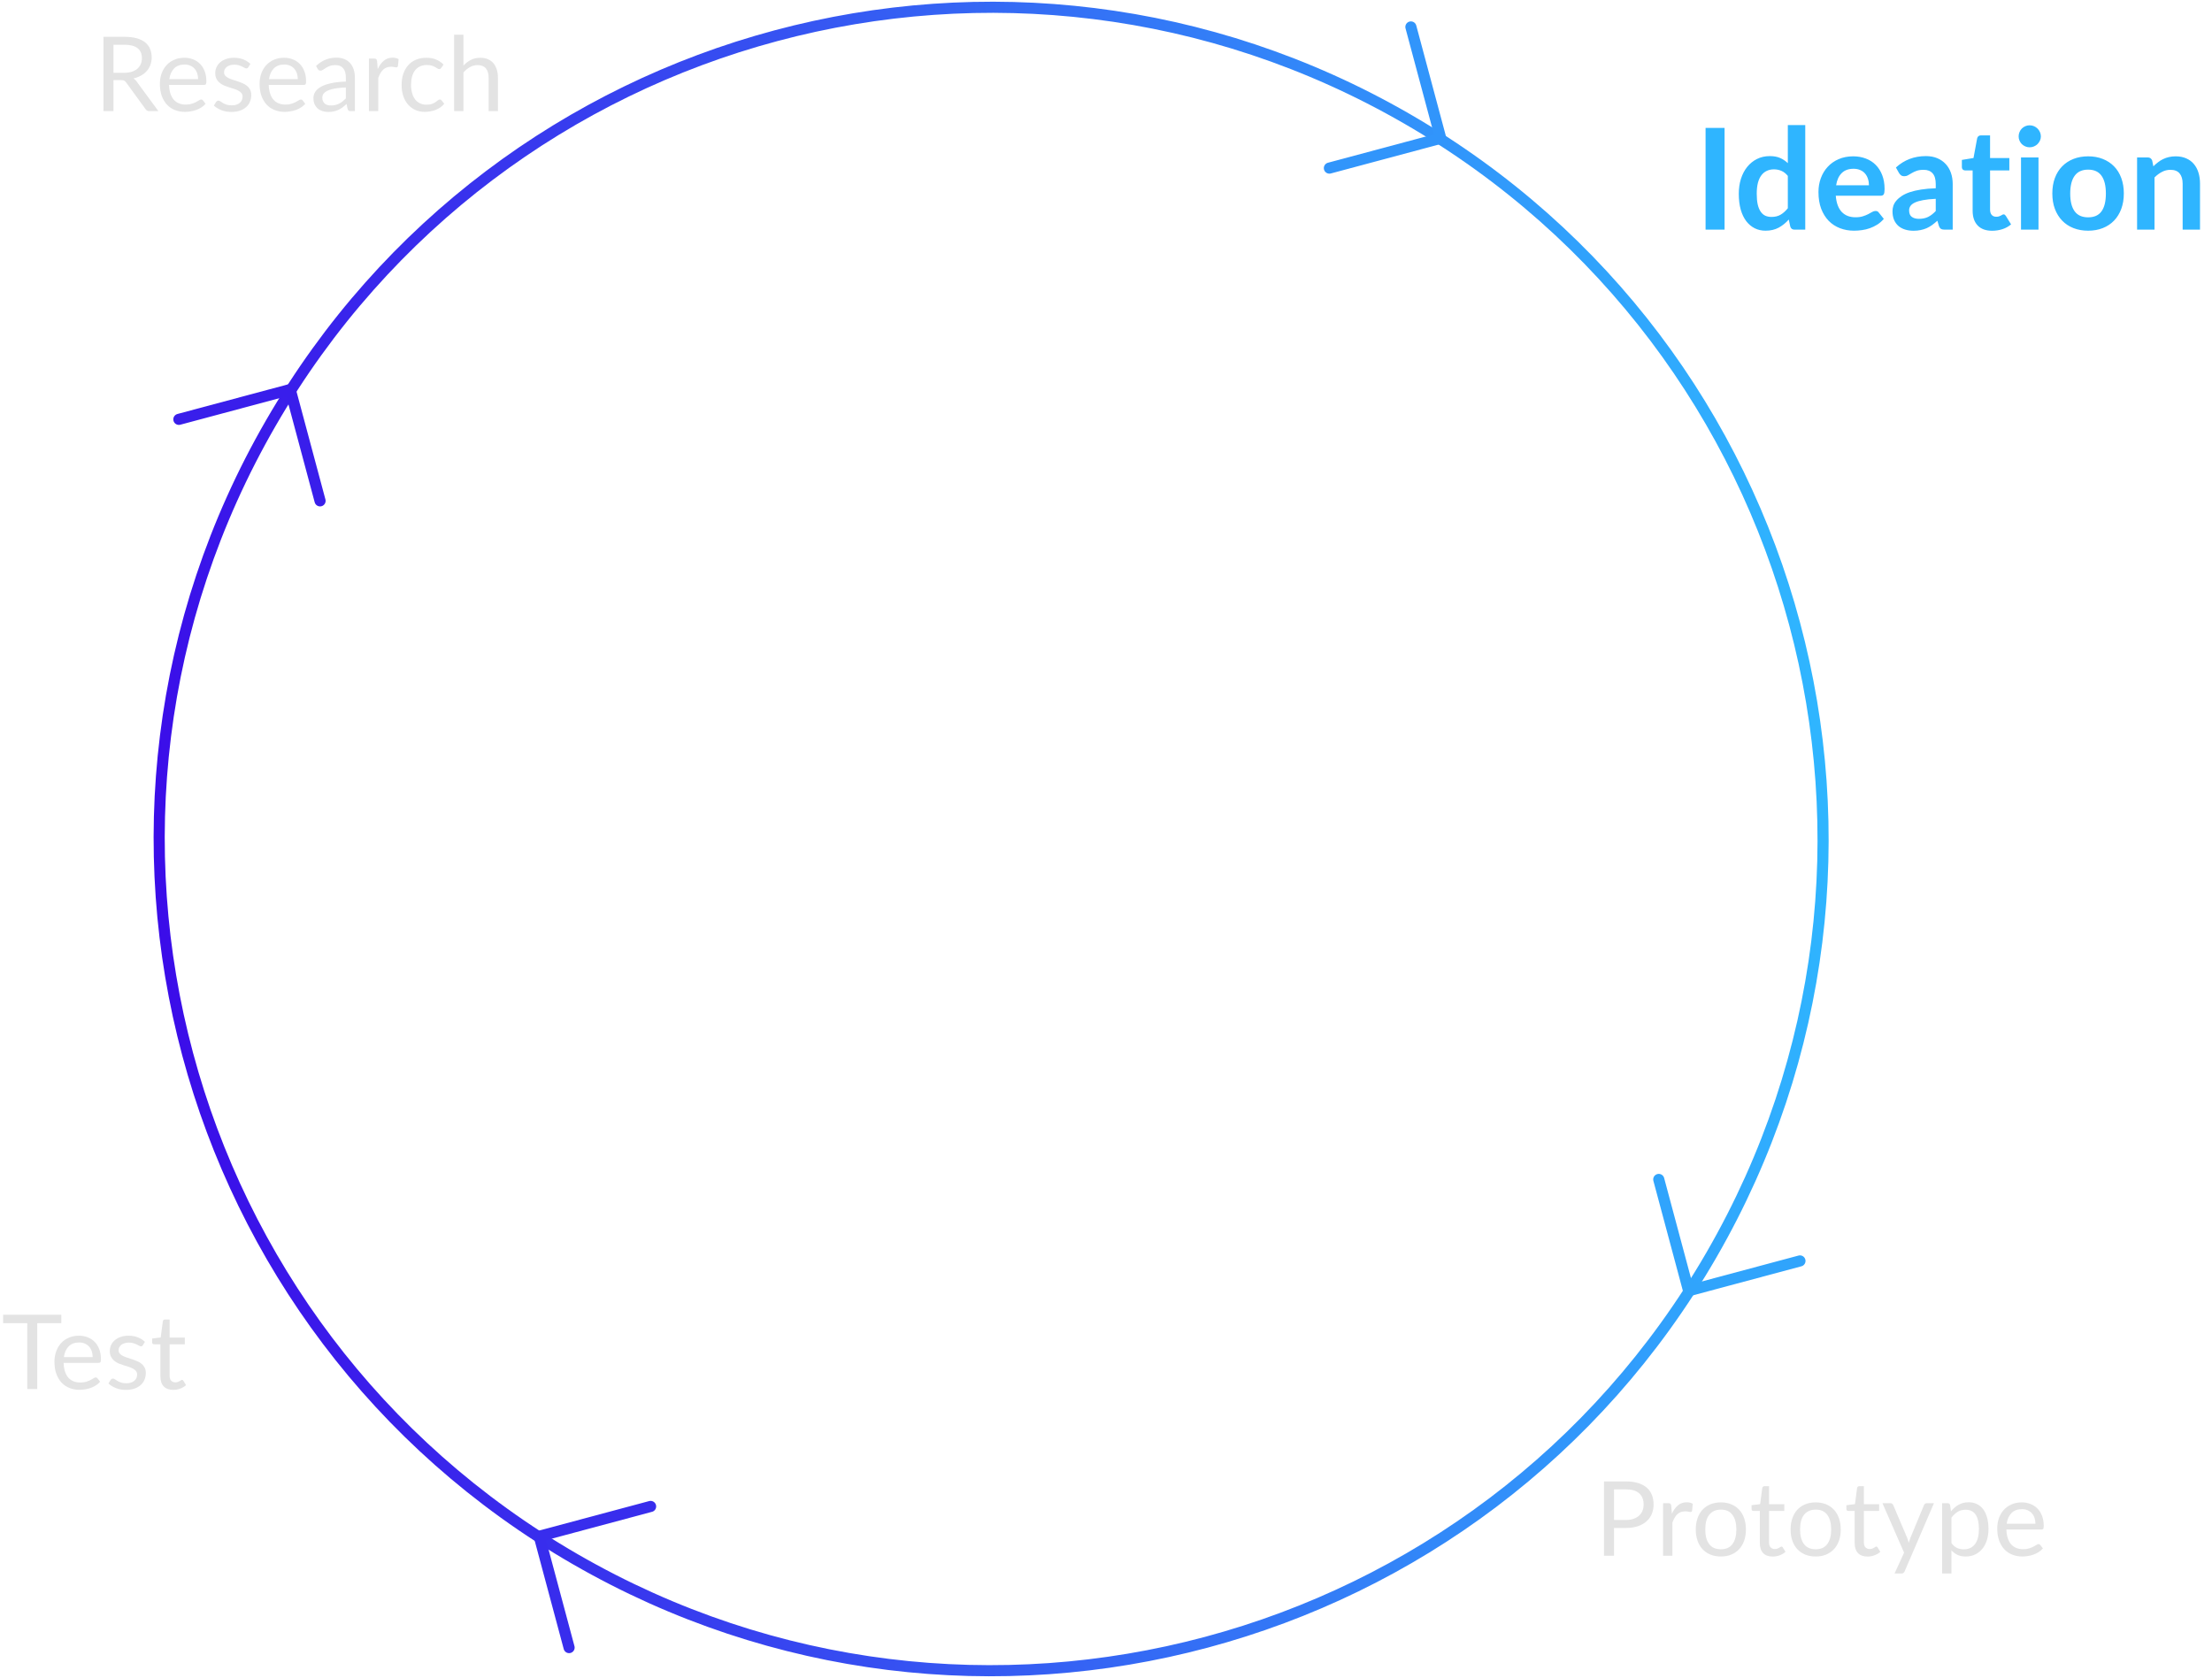
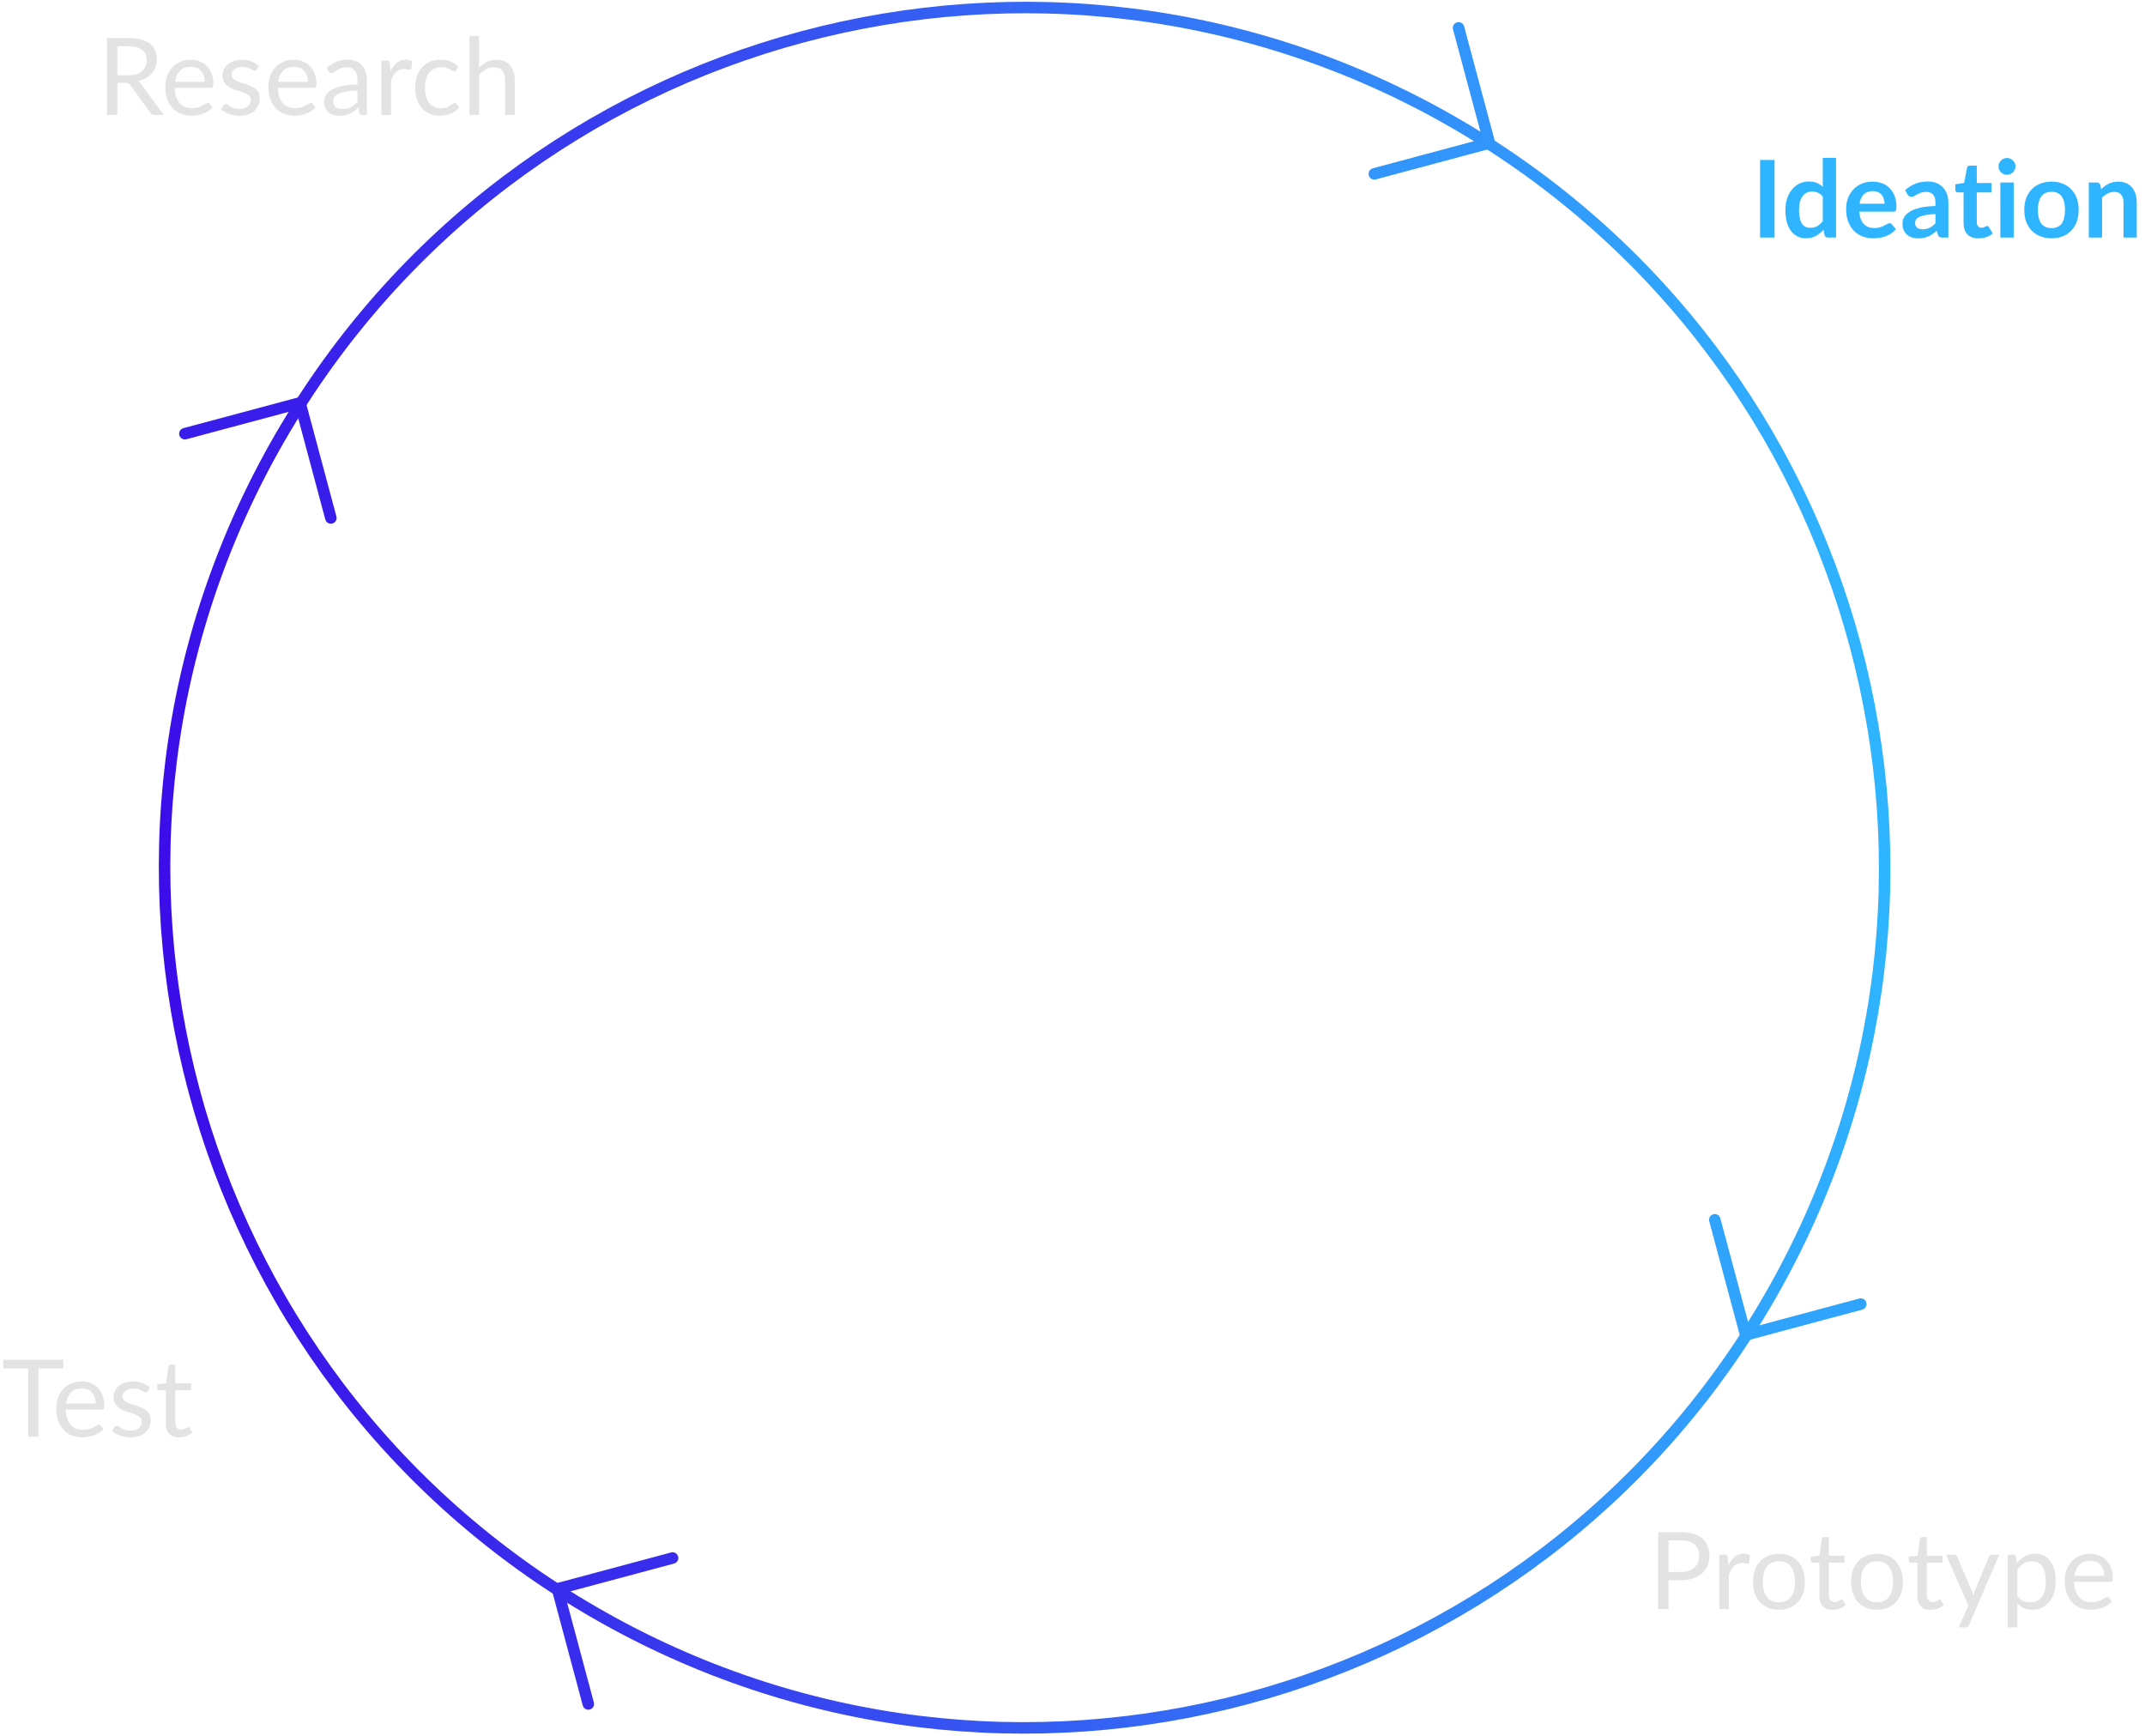
- <svg xmlns="http://www.w3.org/2000/svg" width="597px" height="453px" viewBox="0 0 597 453" version="1.1">
+ <svg xmlns="http://www.w3.org/2000/svg" width="560px" height="453px" viewBox="0 0 560 453" version="1.1">
  <defs>
    <linearGradient x1="22.173%" y1="7.734%" x2="79.963%" y2="92.425%" id="linearGradient-1">
      <stop stop-color="#2FB7FF" offset="0%" />
      <stop stop-color="#3B09E8" offset="100%" />
    </linearGradient>
  </defs>
  <g id="FOMC" stroke="none" stroke-width="1" fill="none" fill-rule="evenodd">
-     <g id="Desktop-HD-Copy" transform="translate(-2581, -6157)">
-       <g id="design-process-ideation" transform="translate(2511, 6046)">
+     <g id="Desktop-HD-Copy" transform="translate(-2862, -6186)">
+       <g id="design-process-ideation" transform="translate(2792, 6075)">
        <g id="Group" transform="translate(337.4996, 337.5013) rotate(120) translate(-337.4996, -337.5013) translate(90.99964, 91.00133)" stroke-width="3">
          <circle id="Oval" stroke="url(#linearGradient-1)" cx="246.5" cy="246.5" r="224.5" />
          <polyline id="Path" stroke="#391EEB" stroke-linecap="round" transform="translate(247, 471) scale(-1, 1) rotate(-90) translate(-247, -471) " points="225 460 247 482 269 460" />
          <polyline id="Path" stroke="#30A4FC" stroke-linecap="round" transform="translate(247, 22.5) rotate(-90) translate(-247, -22.5) " points="225 11.5 247 33.5 269 11.5" />
          <polyline id="Path" stroke="#3195FB" stroke-linecap="round" transform="translate(22, 247) scale(-1, 1) rotate(-180) translate(-22, -247) " points="0 236 22 258 44 236" />
          <polyline id="Path" stroke="#382DED" stroke-linecap="round" transform="translate(470.5, 247) scale(-1, 1) translate(-470.5, -247) " points="448.5 236 470.5 258 492.5 236" />
        </g>
-         <g id="Group" transform="translate(527, 135)" fill="#2FB5FF" font-family="Lato-Bold, Lato" font-size="38" font-weight="bold">
+         <g id="Group" transform="translate(527, 145)" fill="#2FB5FF" font-family="Lato-Bold, Lato" font-size="28" font-weight="bold">
          <text id="Ideation">
-             <tspan x="0.257" y="38">Ideation</tspan>
+             <tspan x="0.257" y="28">Ideation</tspan>
          </text>
        </g>
        <g id="Group" transform="translate(95, 113)" fill="#E3E3E3" font-family="Lato-Regular, Lato" font-size="28" font-weight="normal">
          <text id="Research">
            <tspan x="0.363" y="28">Research</tspan>
          </text>
        </g>
        <g id="Group" transform="translate(500, 503)" fill="#E3E3E3" font-family="Lato-Regular, Lato" font-size="28" font-weight="normal">
          <text id="Prototype">
            <tspan x="0.335" y="28">Prototype</tspan>
          </text>
        </g>
        <g id="Group" transform="translate(70, 458)" fill="#E3E3E3" font-family="Lato-Regular, Lato" font-size="28" font-weight="normal">
          <text id="Test">
            <tspan x="0.421" y="28">Test</tspan>
          </text>
        </g>
      </g>
    </g>
  </g>
</svg>
